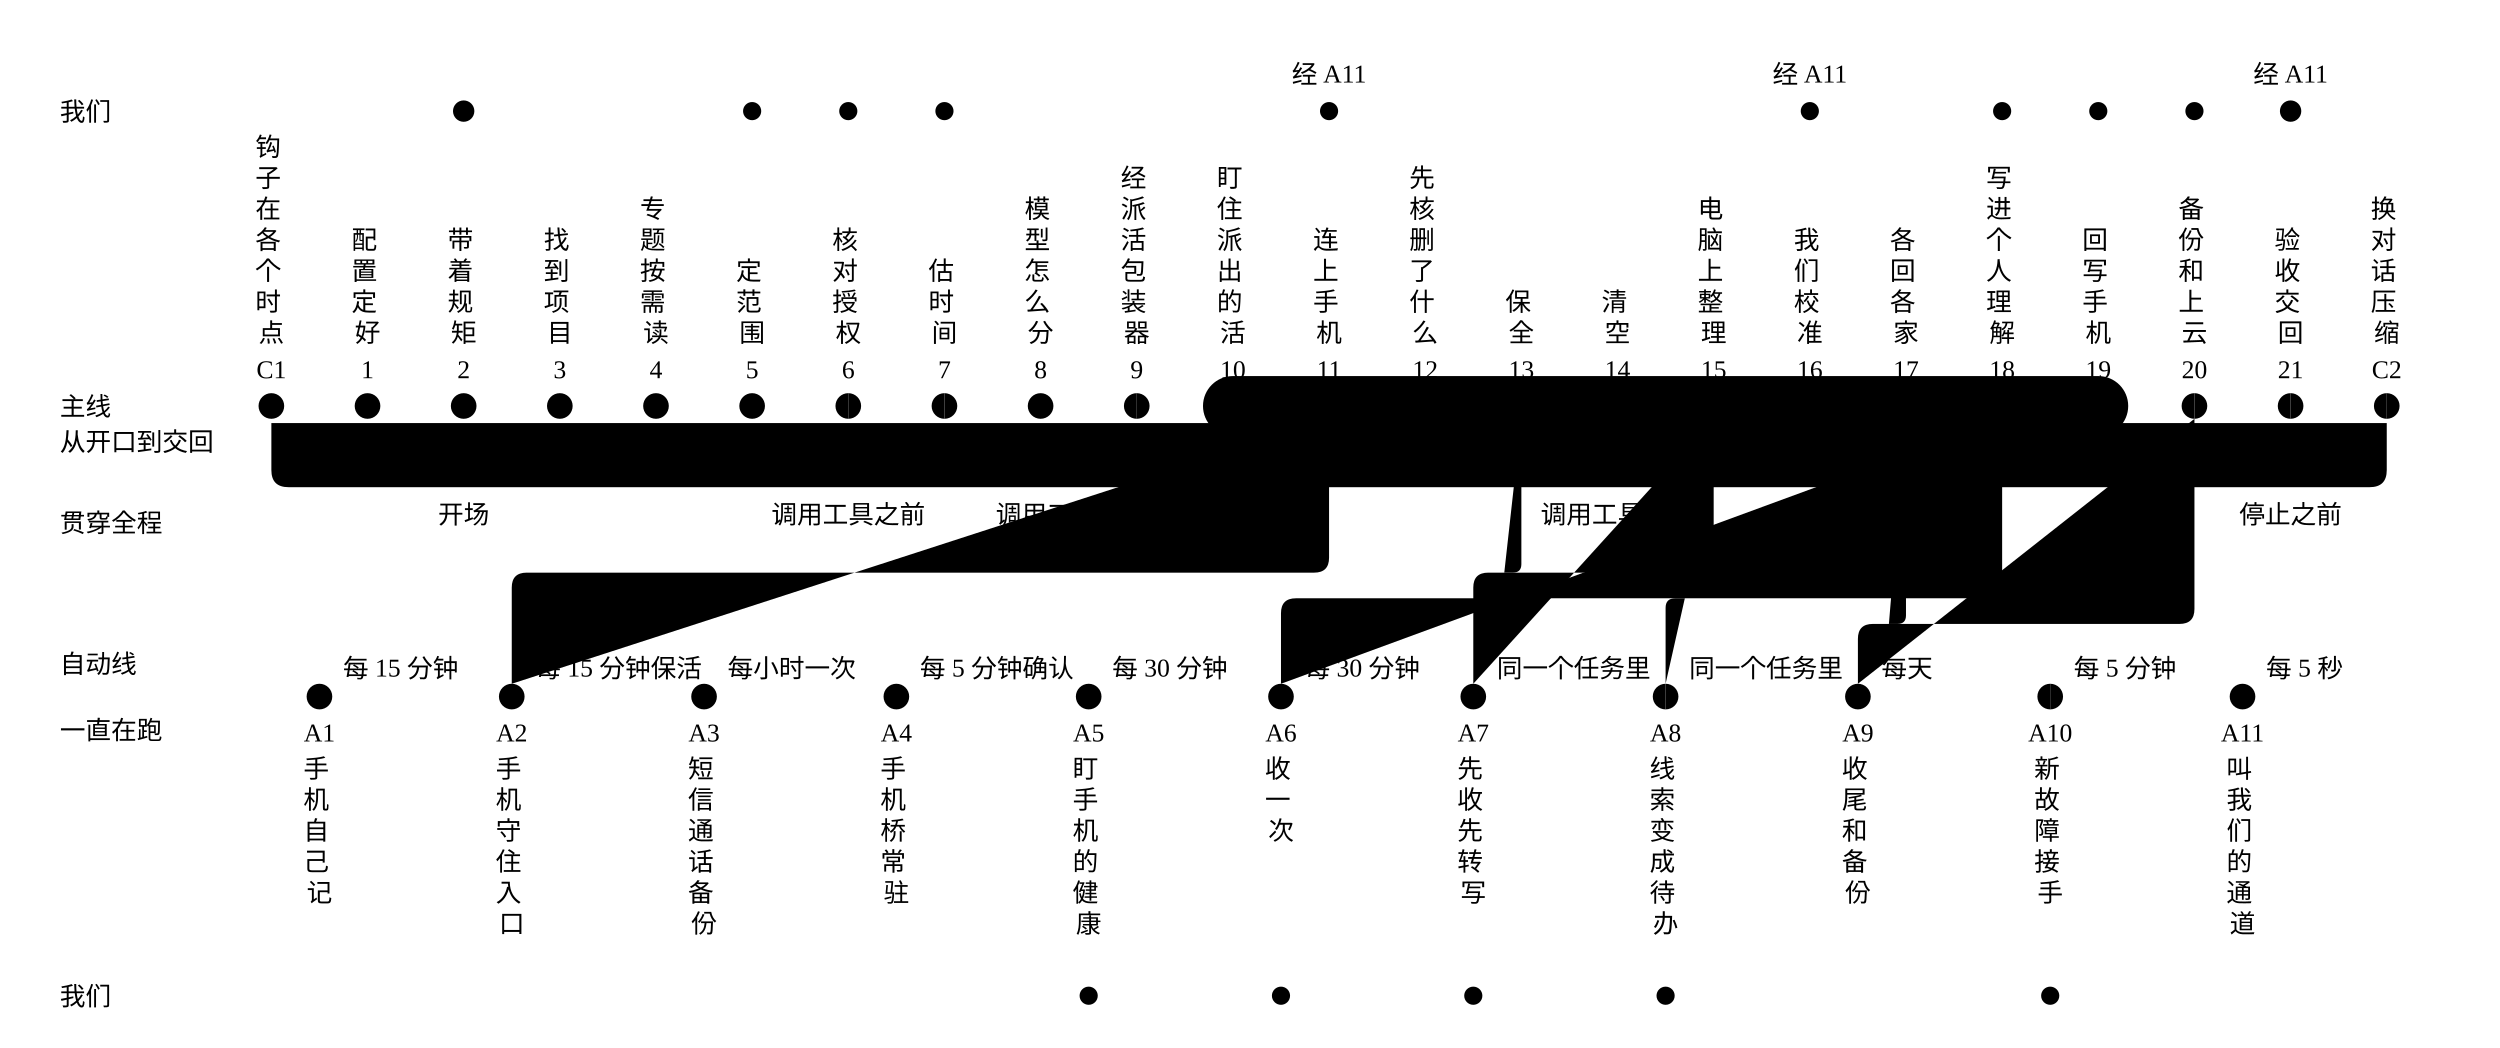
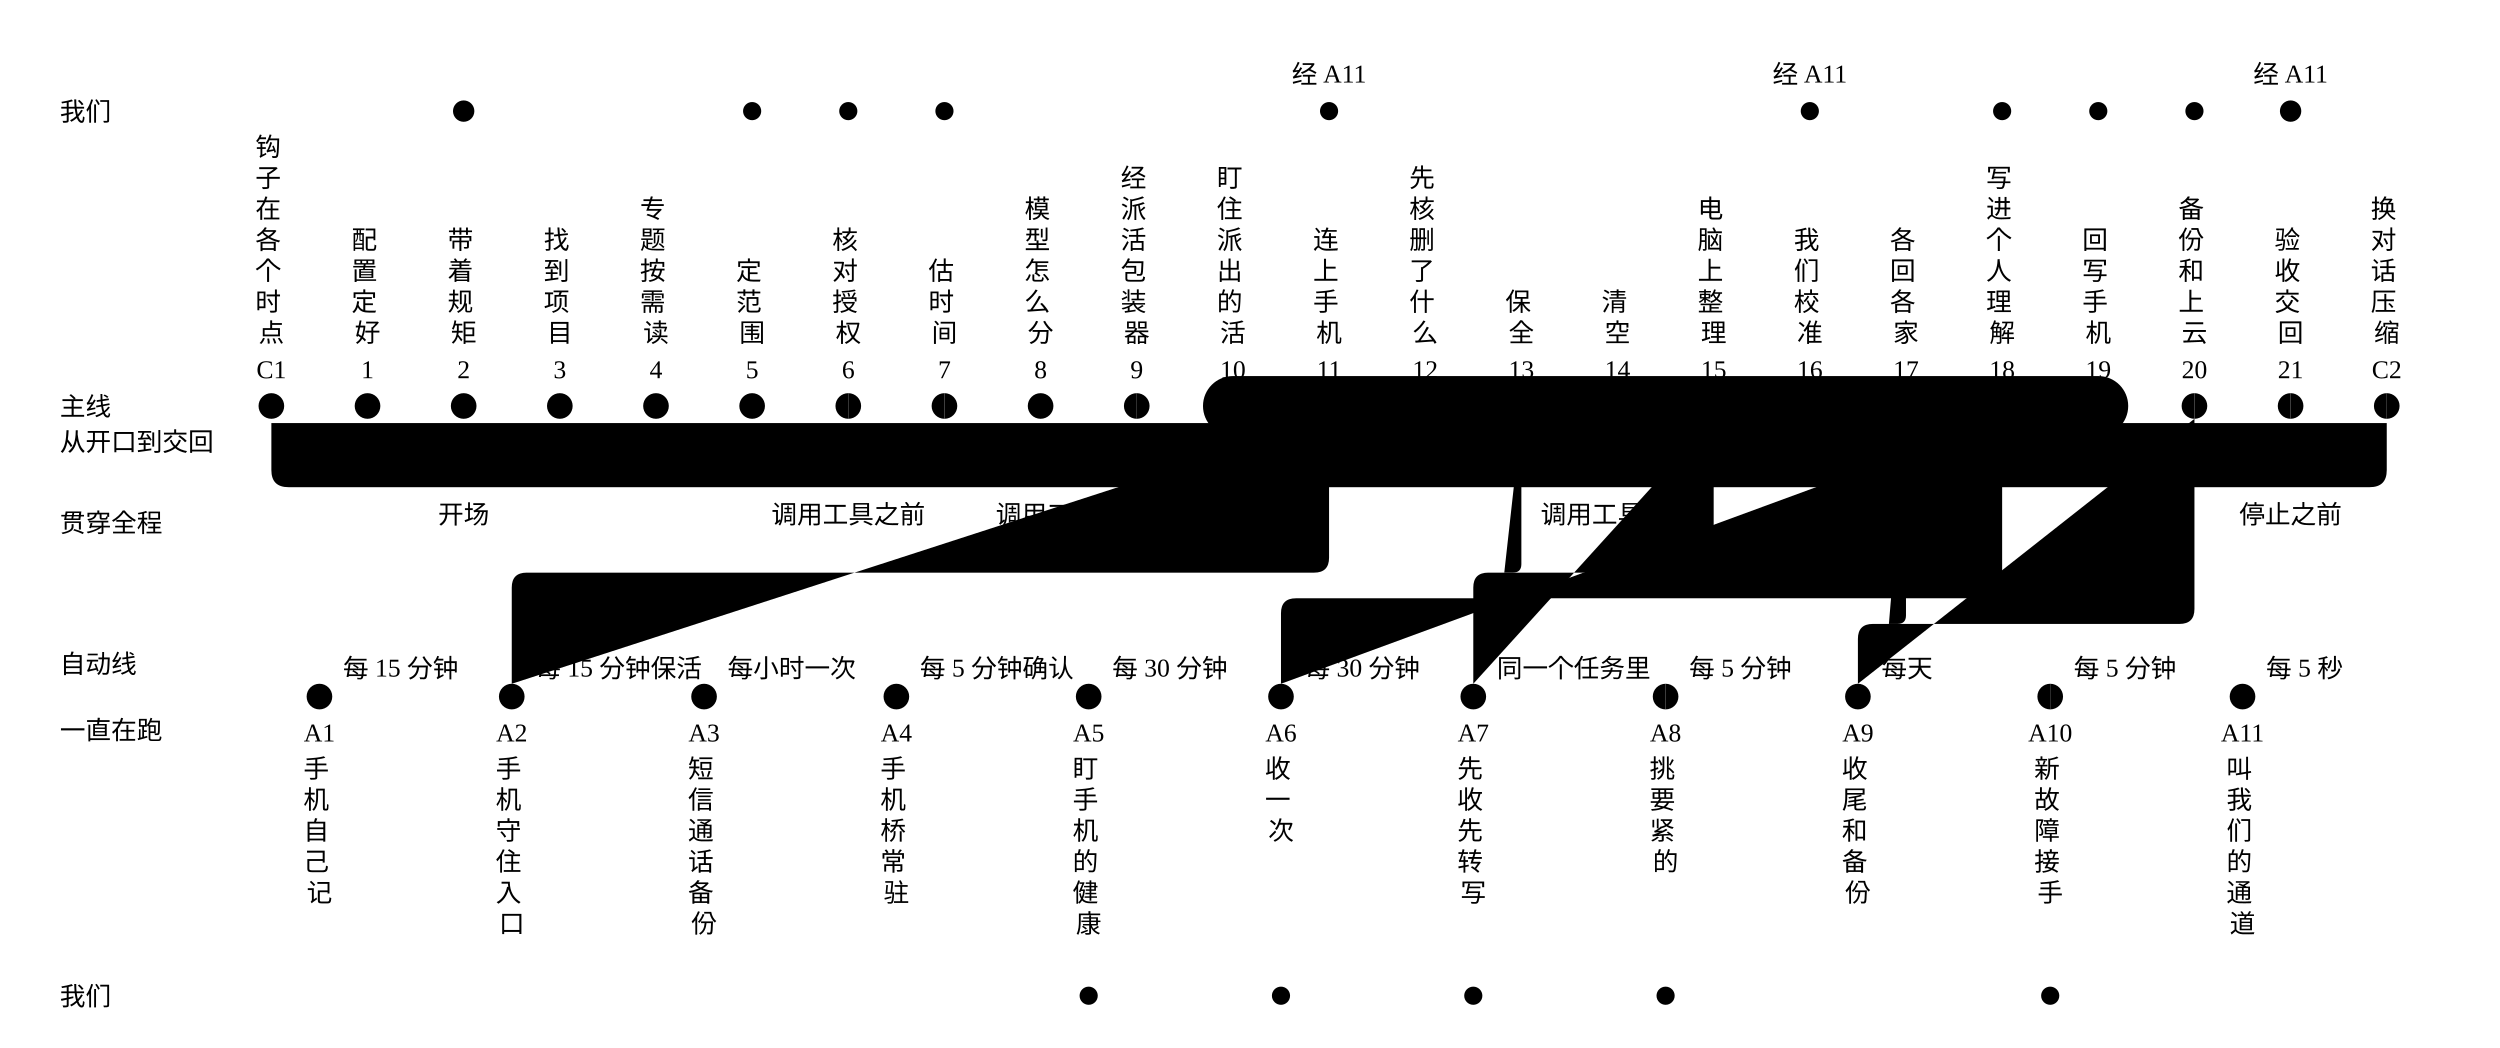
<svg xmlns="http://www.w3.org/2000/svg" viewBox="0 0 1170 490" width="1170" height="490" role="img">
  <rect class="v-band" x="563" y="176" width="433" height="28" rx="14" />
  <path class="v-l v-l--dash" d="M0,326 L1170,326" />
  <path class="v-l" d="M172,190 L1072,190" />
  <path class="v-l v-l--dot" d="M127,198 L127,220 Q127,228 135,228 L1109,228 Q1117,228 1117,220 L1117,198" />
  <path class="v-l" d="M217,228 L217,201" />
  <text x="217" y="245" class="v-g" text-anchor="middle">开场</text>
  <path class="v-l" d="M397,228 L397,201" />
  <text x="397" y="245" class="v-g" text-anchor="middle">调用工具之前</text>
  <path class="v-l" d="M532,228 L532,201" />
  <text x="538" y="245" class="v-g" text-anchor="end">调用工具之前</text>
  <path class="v-l" d="M577,228 L577,201" />
  <text x="571" y="245" class="v-g">子任务</text>
  <path class="v-l" d="M757,228 L757,201" />
  <text x="757" y="245" class="v-g" text-anchor="middle">调用工具之前</text>
  <path class="v-l" d="M1072,228 L1072,201" />
  <text x="1072" y="245" class="v-g" text-anchor="middle">停止之前</text>
  <path class="v-l" d="M239.5,320 L239.5,275 Q239.5,268 246.5,268 L615,268 Q622,268 622,261 L622,196" />
  <path class="v-l" d="M599.5,320 L599.5,287 Q599.5,280 606.5,280 L930,280 Q937,280 937,273 L937,196" />
  <path class="v-l" d="M689.5,320 L689.5,275 Q689.5,268 696.5,268 L795,268 Q802,268 802,261 L802,196" />
  <path class="v-l" d="M704,268 L708,268 Q712,268 712,264 L712,196" />
-   <path class="v-l" d="M779.5,320 L779.5,284.5 Q779.5,280 784,280 L788.5,280" />
  <path class="v-l" d="M869.5,320 L869.5,299 Q869.5,292 876.5,292 L1020,292 Q1027,292 1027,285 L1027,196" />
  <path class="v-l" d="M884,292 L888,292 Q892,292 892,288 L892,196" />
  <text x="28" y="56.5" class="v-t v-t--b">我们</text>
  <text x="28" y="194.5" class="v-t v-t--b">主线</text>
  <text x="28" y="211" class="v-g">从开口到交回</text>
  <text x="28" y="249" class="v-t v-t--b">贯穿全程</text>
  <text x="28" y="315" class="v-t v-t--b">自动线</text>
  <text x="28" y="346" class="v-g">一直在跑</text>
  <text x="28" y="470.5" class="v-t v-t--b">我们</text>
  <g data-ring="1">
    <circle class="v-p" cx="172" cy="190" r="6" />
    <text x="172" y="177" class="v-n" text-anchor="middle">1</text>
    <text class="v-t" text-anchor="middle">
      <tspan x="172" y="116.5">配</tspan>
      <tspan x="172" y="131">置</tspan>
      <tspan x="172" y="145.5">定</tspan>
      <tspan x="172" y="160">好</tspan>
    </text>
  </g>
  <g data-ring="2">
    <circle class="v-p" cx="217" cy="190" r="6" />
    <text x="217" y="177" class="v-n" text-anchor="middle">2</text>
    <text class="v-t" text-anchor="middle">
      <tspan x="217" y="116.5">带</tspan>
      <tspan x="217" y="131">着</tspan>
      <tspan x="217" y="145.5">规</tspan>
      <tspan x="217" y="160">矩</tspan>
    </text>
  </g>
  <circle class="v-w" cx="217" cy="52" r="5" />
  <g data-ring="3">
    <circle class="v-a" cx="262" cy="190" r="6" />
    <text x="262" y="177" class="v-n" text-anchor="middle">3</text>
    <text class="v-t" text-anchor="middle">
      <tspan x="262" y="116.5">找</tspan>
      <tspan x="262" y="131">到</tspan>
      <tspan x="262" y="145.5">项</tspan>
      <tspan x="262" y="160">目</tspan>
    </text>
  </g>
  <g data-ring="4">
    <circle class="v-a" cx="307" cy="190" r="6" />
    <text x="307" y="177" class="v-n" text-anchor="middle">4</text>
    <text class="v-t" text-anchor="middle">
      <tspan x="307" y="102">专</tspan>
      <tspan x="307" y="116.5">题</tspan>
      <tspan x="307" y="131">按</tspan>
      <tspan x="307" y="145.5">需</tspan>
      <tspan x="307" y="160">读</tspan>
    </text>
  </g>
  <g data-ring="5">
    <circle class="v-a" cx="352" cy="190" r="6" />
    <text x="352" y="177" class="v-n" text-anchor="middle">5</text>
    <text class="v-t" text-anchor="middle">
      <tspan x="352" y="131">定</tspan>
      <tspan x="352" y="145.5">范</tspan>
      <tspan x="352" y="160">围</tspan>
    </text>
  </g>
  <circle class="v-w0" cx="352" cy="52" r="4.25" />
  <g data-ring="6">
    <path class="v-p" d="M397,184 A6,6 0 0 0 397,196 Z" />
    <path class="v-a" d="M397,184 A6,6 0 0 1 397,196 Z" />
    <text x="397" y="177" class="v-n" text-anchor="middle">6</text>
    <text class="v-t" text-anchor="middle">
      <tspan x="397" y="116.5">核</tspan>
      <tspan x="397" y="131">对</tspan>
      <tspan x="397" y="145.5">授</tspan>
      <tspan x="397" y="160">权</tspan>
    </text>
  </g>
  <circle class="v-w0" cx="397" cy="52" r="4.25" />
  <g data-ring="7">
    <path class="v-p" d="M442,184 A6,6 0 0 0 442,196 Z" />
    <path class="v-a" d="M442,184 A6,6 0 0 1 442,196 Z" />
    <text x="442" y="177" class="v-n" text-anchor="middle">7</text>
    <text class="v-t" text-anchor="middle">
      <tspan x="442" y="131">估</tspan>
      <tspan x="442" y="145.5">时</tspan>
      <tspan x="442" y="160">间</tspan>
    </text>
  </g>
  <circle class="v-w0" cx="442" cy="52" r="4.25" />
  <g data-ring="8">
    <circle class="v-a" cx="487" cy="190" r="6" />
    <text x="487" y="177" class="v-n" text-anchor="middle">8</text>
    <text class="v-t" text-anchor="middle">
      <tspan x="487" y="102">模</tspan>
      <tspan x="487" y="116.5">型</tspan>
      <tspan x="487" y="131">怎</tspan>
      <tspan x="487" y="145.5">么</tspan>
      <tspan x="487" y="160">分</tspan>
    </text>
  </g>
  <g data-ring="9">
    <path class="v-p" d="M532,184 A6,6 0 0 0 532,196 Z" />
    <path class="v-a" d="M532,184 A6,6 0 0 1 532,196 Z" />
    <text x="532" y="177" class="v-n" text-anchor="middle">9</text>
    <text class="v-t" text-anchor="middle">
      <tspan x="532" y="87.5">经</tspan>
      <tspan x="532" y="102">派</tspan>
      <tspan x="532" y="116.5">活</tspan>
      <tspan x="532" y="131">包</tspan>
      <tspan x="532" y="145.5">装</tspan>
      <tspan x="532" y="160">器</tspan>
    </text>
  </g>
  <g data-ring="10">
    <path class="v-p" d="M577,184 A6,6 0 0 0 577,196 Z" />
    <path class="v-a" d="M577,184 A6,6 0 0 1 577,196 Z" />
    <text x="577" y="177" class="v-n" text-anchor="middle">10</text>
    <text class="v-t" text-anchor="middle">
      <tspan x="577" y="87.5">盯</tspan>
      <tspan x="577" y="102">住</tspan>
      <tspan x="577" y="116.5">派</tspan>
      <tspan x="577" y="131">出</tspan>
      <tspan x="577" y="145.5">的</tspan>
      <tspan x="577" y="160">活</tspan>
    </text>
  </g>
  <g data-ring="11">
    <path class="v-p" d="M622,184 A6,6 0 0 0 622,196 Z" />
    <path class="v-a" d="M622,184 A6,6 0 0 1 622,196 Z" />
    <text x="622" y="177" class="v-n" text-anchor="middle">11</text>
    <text class="v-t" text-anchor="middle">
      <tspan x="622" y="116.5">连</tspan>
      <tspan x="622" y="131">上</tspan>
      <tspan x="622" y="145.5">手</tspan>
      <tspan x="622" y="160">机</tspan>
    </text>
  </g>
  <circle class="v-w0" cx="622" cy="52" r="4.25" />
  <text x="622" y="39" class="v-n" text-anchor="middle">经 A11</text>
  <g data-ring="12">
    <path class="v-p" d="M667,184 A6,6 0 0 0 667,196 Z" />
    <path class="v-a" d="M667,184 A6,6 0 0 1 667,196 Z" />
    <text x="667" y="177" class="v-n" text-anchor="middle">12</text>
    <text class="v-t" text-anchor="middle">
      <tspan x="667" y="87.5">先</tspan>
      <tspan x="667" y="102">核</tspan>
      <tspan x="667" y="116.5">删</tspan>
      <tspan x="667" y="131">了</tspan>
      <tspan x="667" y="145.5">什</tspan>
      <tspan x="667" y="160">么</tspan>
    </text>
  </g>
  <g data-ring="13">
    <path class="v-p" d="M712,184 A6,6 0 0 0 712,196 Z" />
    <path class="v-a" d="M712,184 A6,6 0 0 1 712,196 Z" />
    <text x="712" y="177" class="v-n" text-anchor="middle">13</text>
    <text class="v-t" text-anchor="middle">
      <tspan x="712" y="145.5">保</tspan>
      <tspan x="712" y="160">全</tspan>
    </text>
  </g>
  <g data-ring="14">
    <path class="v-p" d="M757,184 A6,6 0 0 0 757,196 Z" />
    <path class="v-a" d="M757,184 A6,6 0 0 1 757,196 Z" />
    <text x="757" y="177" class="v-n" text-anchor="middle">14</text>
    <text class="v-t" text-anchor="middle">
      <tspan x="757" y="145.5">清</tspan>
      <tspan x="757" y="160">空</tspan>
    </text>
  </g>
  <g data-ring="15">
    <path class="v-p" d="M802,184 A6,6 0 0 0 802,196 Z" />
    <path class="v-a" d="M802,184 A6,6 0 0 1 802,196 Z" />
    <text x="802" y="177" class="v-n" text-anchor="middle">15</text>
    <text class="v-t" text-anchor="middle">
      <tspan x="802" y="102">电</tspan>
      <tspan x="802" y="116.5">脑</tspan>
      <tspan x="802" y="131">上</tspan>
      <tspan x="802" y="145.5">整</tspan>
      <tspan x="802" y="160">理</tspan>
    </text>
  </g>
  <g data-ring="16">
    <path class="v-p" d="M847,184 A6,6 0 0 0 847,196 Z" />
    <path class="v-a" d="M847,184 A6,6 0 0 1 847,196 Z" />
    <text x="847" y="177" class="v-n" text-anchor="middle">16</text>
    <text class="v-t" text-anchor="middle">
      <tspan x="847" y="116.5">我</tspan>
      <tspan x="847" y="131">们</tspan>
      <tspan x="847" y="145.5">校</tspan>
      <tspan x="847" y="160">准</tspan>
    </text>
  </g>
  <circle class="v-w0" cx="847" cy="52" r="4.25" />
  <text x="847" y="39" class="v-n" text-anchor="middle">经 A11</text>
  <g data-ring="17">
    <path class="v-p" d="M892,184 A6,6 0 0 0 892,196 Z" />
    <path class="v-a" d="M892,184 A6,6 0 0 1 892,196 Z" />
    <text x="892" y="177" class="v-n" text-anchor="middle">17</text>
    <text class="v-t" text-anchor="middle">
      <tspan x="892" y="116.5">各</tspan>
      <tspan x="892" y="131">回</tspan>
      <tspan x="892" y="145.5">各</tspan>
      <tspan x="892" y="160">家</tspan>
    </text>
  </g>
  <g data-ring="18">
    <path class="v-p" d="M937,184 A6,6 0 0 0 937,196 Z" />
    <path class="v-a" d="M937,184 A6,6 0 0 1 937,196 Z" />
    <text x="937" y="177" class="v-n" text-anchor="middle">18</text>
    <text class="v-t" text-anchor="middle">
      <tspan x="937" y="87.5">写</tspan>
      <tspan x="937" y="102">进</tspan>
      <tspan x="937" y="116.5">个</tspan>
      <tspan x="937" y="131">人</tspan>
      <tspan x="937" y="145.5">理</tspan>
      <tspan x="937" y="160">解</tspan>
    </text>
  </g>
  <circle class="v-w0" cx="937" cy="52" r="4.25" />
  <g data-ring="19">
    <path class="v-p" d="M982,184 A6,6 0 0 0 982,196 Z" />
    <path class="v-a" d="M982,184 A6,6 0 0 1 982,196 Z" />
    <text x="982" y="177" class="v-n" text-anchor="middle">19</text>
    <text class="v-t" text-anchor="middle">
      <tspan x="982" y="116.5">回</tspan>
      <tspan x="982" y="131">写</tspan>
      <tspan x="982" y="145.5">手</tspan>
      <tspan x="982" y="160">机</tspan>
    </text>
  </g>
  <circle class="v-w0" cx="982" cy="52" r="4.25" />
  <g data-ring="20">
    <path class="v-p" d="M1027,184 A6,6 0 0 0 1027,196 Z" />
    <path class="v-a" d="M1027,184 A6,6 0 0 1 1027,196 Z" />
    <text x="1027" y="177" class="v-n" text-anchor="middle">20</text>
    <text class="v-t" text-anchor="middle">
      <tspan x="1027" y="102">备</tspan>
      <tspan x="1027" y="116.5">份</tspan>
      <tspan x="1027" y="131">和</tspan>
      <tspan x="1027" y="145.5">上</tspan>
      <tspan x="1027" y="160">云</tspan>
    </text>
  </g>
  <circle class="v-w0" cx="1027" cy="52" r="4.25" />
  <g data-ring="21">
    <path class="v-p" d="M1072,184 A6,6 0 0 0 1072,196 Z" />
    <path class="v-a" d="M1072,184 A6,6 0 0 1 1072,196 Z" />
    <text x="1072" y="177" class="v-n" text-anchor="middle">21</text>
    <text class="v-t" text-anchor="middle">
      <tspan x="1072" y="116.5">验</tspan>
      <tspan x="1072" y="131">收</tspan>
      <tspan x="1072" y="145.5">交</tspan>
      <tspan x="1072" y="160">回</tspan>
    </text>
  </g>
  <circle class="v-w" cx="1072" cy="52" r="5" />
  <text x="1072" y="39" class="v-n" text-anchor="middle">经 A11</text>
  <g data-ring="C1">
    <circle class="v-p" cx="127" cy="190" r="6" />
    <text x="127" y="177" class="v-n" text-anchor="middle">C1</text>
    <text class="v-t" text-anchor="middle">
      <tspan x="127" y="73">钩</tspan>
      <tspan x="127" y="87.5">子</tspan>
      <tspan x="127" y="102">在</tspan>
      <tspan x="127" y="116.5">各</tspan>
      <tspan x="127" y="131">个</tspan>
      <tspan x="127" y="145.5">时</tspan>
      <tspan x="127" y="160">点</tspan>
    </text>
  </g>
  <g data-ring="C2">
    <path class="v-p" d="M1117,184 A6,6 0 0 0 1117,196 Z" />
    <path class="v-a" d="M1117,184 A6,6 0 0 1 1117,196 Z" />
    <text x="1117" y="177" class="v-n" text-anchor="middle">C2</text>
    <text class="v-t" text-anchor="middle">
      <tspan x="1117" y="102">换</tspan>
      <tspan x="1117" y="116.5">对</tspan>
      <tspan x="1117" y="131">话</tspan>
      <tspan x="1117" y="145.5">压</tspan>
      <tspan x="1117" y="160">缩</tspan>
    </text>
  </g>
  <g data-ring="A1">
    <circle class="v-p" cx="149.5" cy="326" r="6" />
    <text x="149.5" y="347" class="v-n" text-anchor="middle">A1</text>
    <text class="v-t" text-anchor="middle">
      <tspan x="149.5" y="364">手</tspan>
      <tspan x="149.5" y="378.5">机</tspan>
      <tspan x="149.5" y="393">自</tspan>
      <tspan x="149.5" y="407.5">己</tspan>
      <tspan x="149.5" y="422">记</tspan>
    </text>
  </g>
  <text x="160.5" y="317" class="v-g">每 15 分钟</text>
  <g data-ring="A2">
    <circle class="v-p" cx="239.5" cy="326" r="6" />
    <text x="239.5" y="347" class="v-n" text-anchor="middle">A2</text>
    <text class="v-t" text-anchor="middle">
      <tspan x="239.5" y="364">手</tspan>
      <tspan x="239.5" y="378.5">机</tspan>
      <tspan x="239.5" y="393">守</tspan>
      <tspan x="239.5" y="407.5">住</tspan>
      <tspan x="239.5" y="422">入</tspan>
      <tspan x="239.5" y="436.5">口</tspan>
    </text>
  </g>
  <text x="250.5" y="317" class="v-g">每 15 分钟保活</text>
  <g data-ring="A3">
    <circle class="v-p" cx="329.5" cy="326" r="6" />
    <text x="329.5" y="347" class="v-n" text-anchor="middle">A3</text>
    <text class="v-t" text-anchor="middle">
      <tspan x="329.5" y="364">短</tspan>
      <tspan x="329.5" y="378.5">信</tspan>
      <tspan x="329.5" y="393">通</tspan>
      <tspan x="329.5" y="407.5">话</tspan>
      <tspan x="329.5" y="422">备</tspan>
      <tspan x="329.5" y="436.5">份</tspan>
    </text>
  </g>
  <text x="340.5" y="317" class="v-g">每小时一次</text>
  <g data-ring="A4">
    <circle class="v-p" cx="419.5" cy="326" r="6" />
    <text x="419.5" y="347" class="v-n" text-anchor="middle">A4</text>
    <text class="v-t" text-anchor="middle">
      <tspan x="419.5" y="364">手</tspan>
      <tspan x="419.5" y="378.5">机</tspan>
      <tspan x="419.5" y="393">桥</tspan>
      <tspan x="419.5" y="407.5">常</tspan>
      <tspan x="419.5" y="422">驻</tspan>
    </text>
  </g>
  <text x="430.5" y="317" class="v-g">每 5 分钟确认</text>
  <g data-ring="A5">
    <circle class="v-p" cx="509.5" cy="326" r="6" />
    <text x="509.5" y="347" class="v-n" text-anchor="middle">A5</text>
    <text class="v-t" text-anchor="middle">
      <tspan x="509.5" y="364">盯</tspan>
      <tspan x="509.5" y="378.5">手</tspan>
      <tspan x="509.5" y="393">机</tspan>
      <tspan x="509.5" y="407.5">的</tspan>
      <tspan x="509.5" y="422">健</tspan>
      <tspan x="509.5" y="436.5">康</tspan>
    </text>
  </g>
  <text x="520.5" y="317" class="v-g">每 30 分钟</text>
  <circle class="v-w0" cx="509.5" cy="466" r="4.25" />
  <g data-ring="A6">
    <circle class="v-p" cx="599.5" cy="326" r="6" />
    <text x="599.5" y="347" class="v-n" text-anchor="middle">A6</text>
    <text class="v-t" text-anchor="middle">
      <tspan x="599.5" y="364">收</tspan>
      <tspan x="599.5" y="378.5">一</tspan>
      <tspan x="599.5" y="393">次</tspan>
    </text>
  </g>
  <text x="610.5" y="317" class="v-g">每 30 分钟</text>
  <circle class="v-w0" cx="599.5" cy="466" r="4.25" />
  <g data-ring="A7">
    <circle class="v-p" cx="689.5" cy="326" r="6" />
    <text x="689.5" y="347" class="v-n" text-anchor="middle">A7</text>
    <text class="v-t" text-anchor="middle">
      <tspan x="689.5" y="364">先</tspan>
      <tspan x="689.5" y="378.5">收</tspan>
      <tspan x="689.5" y="393">先</tspan>
      <tspan x="689.5" y="407.5">转</tspan>
      <tspan x="689.5" y="422">写</tspan>
    </text>
  </g>
  <text x="700.5" y="317" class="v-g">同一个任务里</text>
  <circle class="v-w0" cx="689.5" cy="466" r="4.25" />
  <g data-ring="A8">
    <path class="v-p" d="M779.5,320 A6,6 0 0 0 779.5,332 Z" />
    <path class="v-a" d="M779.5,320 A6,6 0 0 1 779.5,332 Z" />
    <text x="779.5" y="347" class="v-n" text-anchor="middle">A8</text>
    <text class="v-t" text-anchor="middle">
-       <tspan x="779.5" y="364">线</tspan>
-       <tspan x="779.5" y="378.5">索</tspan>
-       <tspan x="779.5" y="393">变</tspan>
-       <tspan x="779.5" y="407.5">成</tspan>
-       <tspan x="779.5" y="422">待</tspan>
-       <tspan x="779.5" y="436.5">办</tspan>
-     </text>
-   </g>
-   <text x="790.5" y="317" class="v-g">同一个任务里</text>
+       <tspan x="779.5" y="364">挑</tspan>
+       <tspan x="779.5" y="378.5">要</tspan>
+       <tspan x="779.5" y="393">紧</tspan>
+       <tspan x="779.5" y="407.5">的</tspan>
+     </text>
+   </g>
+   <text x="790.5" y="317" class="v-g">每 5 分钟</text>
  <circle class="v-w0" cx="779.5" cy="466" r="4.25" />
  <g data-ring="A9">
    <circle class="v-p" cx="869.5" cy="326" r="6" />
    <text x="869.5" y="347" class="v-n" text-anchor="middle">A9</text>
    <text class="v-t" text-anchor="middle">
      <tspan x="869.5" y="364">收</tspan>
      <tspan x="869.5" y="378.5">尾</tspan>
      <tspan x="869.5" y="393">和</tspan>
      <tspan x="869.5" y="407.5">备</tspan>
      <tspan x="869.5" y="422">份</tspan>
    </text>
  </g>
  <text x="880.5" y="317" class="v-g">每天</text>
  <g data-ring="A10">
    <path class="v-p" d="M959.5,320 A6,6 0 0 0 959.5,332 Z" />
    <path class="v-a" d="M959.5,320 A6,6 0 0 1 959.5,332 Z" />
    <text x="959.5" y="347" class="v-n" text-anchor="middle">A10</text>
    <text class="v-t" text-anchor="middle">
      <tspan x="959.5" y="364">新</tspan>
      <tspan x="959.5" y="378.5">故</tspan>
      <tspan x="959.5" y="393">障</tspan>
      <tspan x="959.5" y="407.5">接</tspan>
      <tspan x="959.5" y="422">手</tspan>
    </text>
  </g>
  <text x="970.5" y="317" class="v-g">每 5 分钟</text>
  <circle class="v-w0" cx="959.5" cy="466" r="4.25" />
  <g data-ring="A11">
    <circle class="v-p" cx="1049.5" cy="326" r="6" />
    <text x="1049.5" y="347" class="v-n" text-anchor="middle">A11</text>
    <text class="v-t" text-anchor="middle">
      <tspan x="1049.5" y="364">叫</tspan>
      <tspan x="1049.5" y="378.5">我</tspan>
      <tspan x="1049.5" y="393">们</tspan>
      <tspan x="1049.5" y="407.5">的</tspan>
      <tspan x="1049.5" y="422">通</tspan>
      <tspan x="1049.5" y="436.5">道</tspan>
    </text>
  </g>
  <text x="1060.5" y="317" class="v-g">每 5 秒</text>
</svg>
